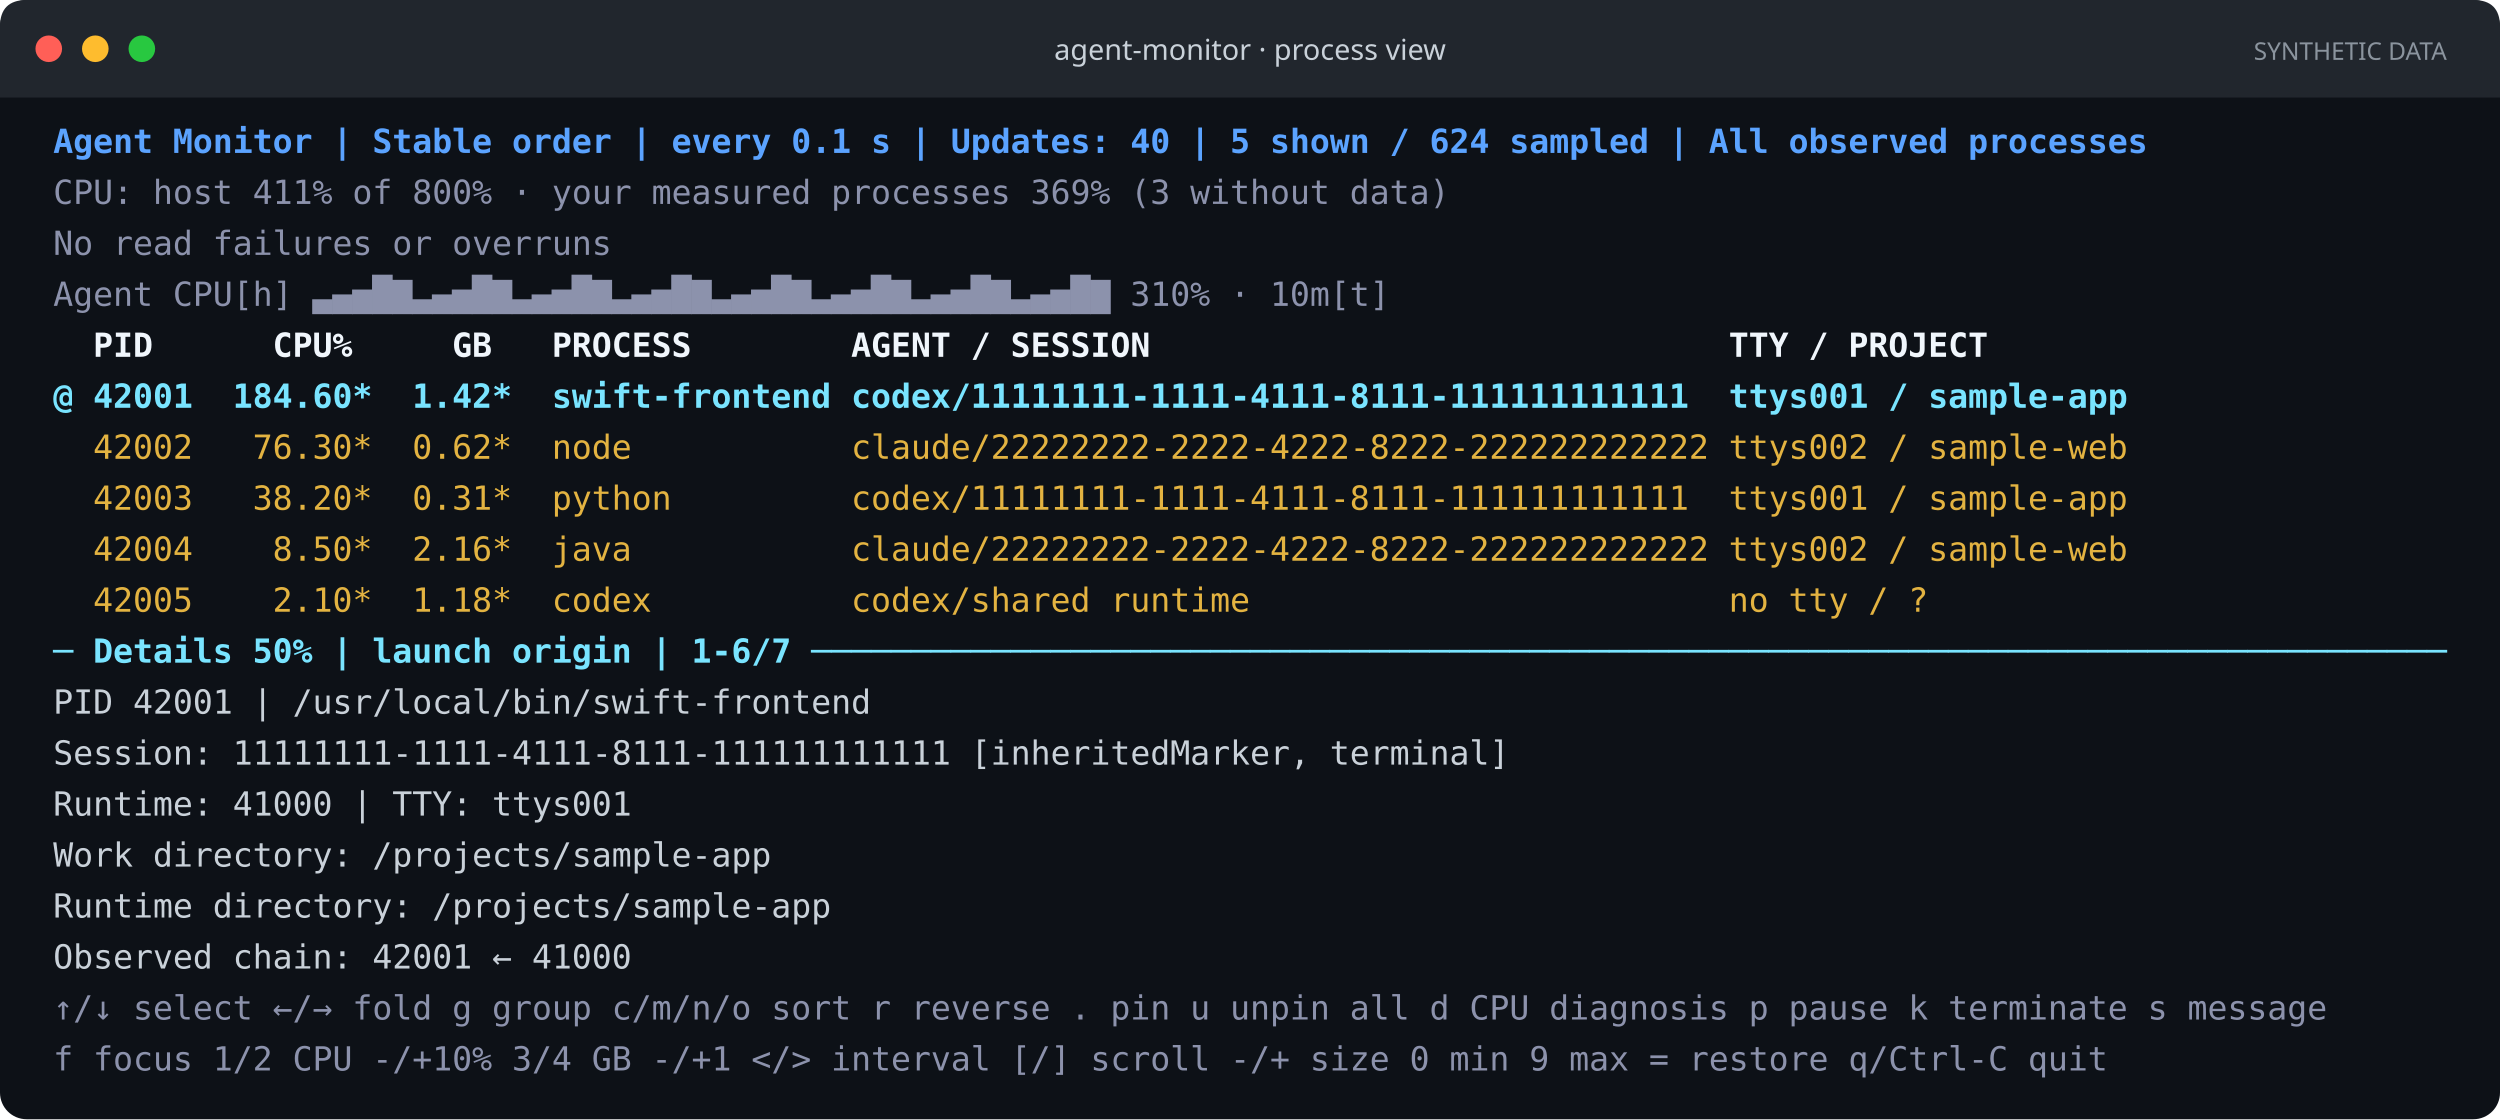
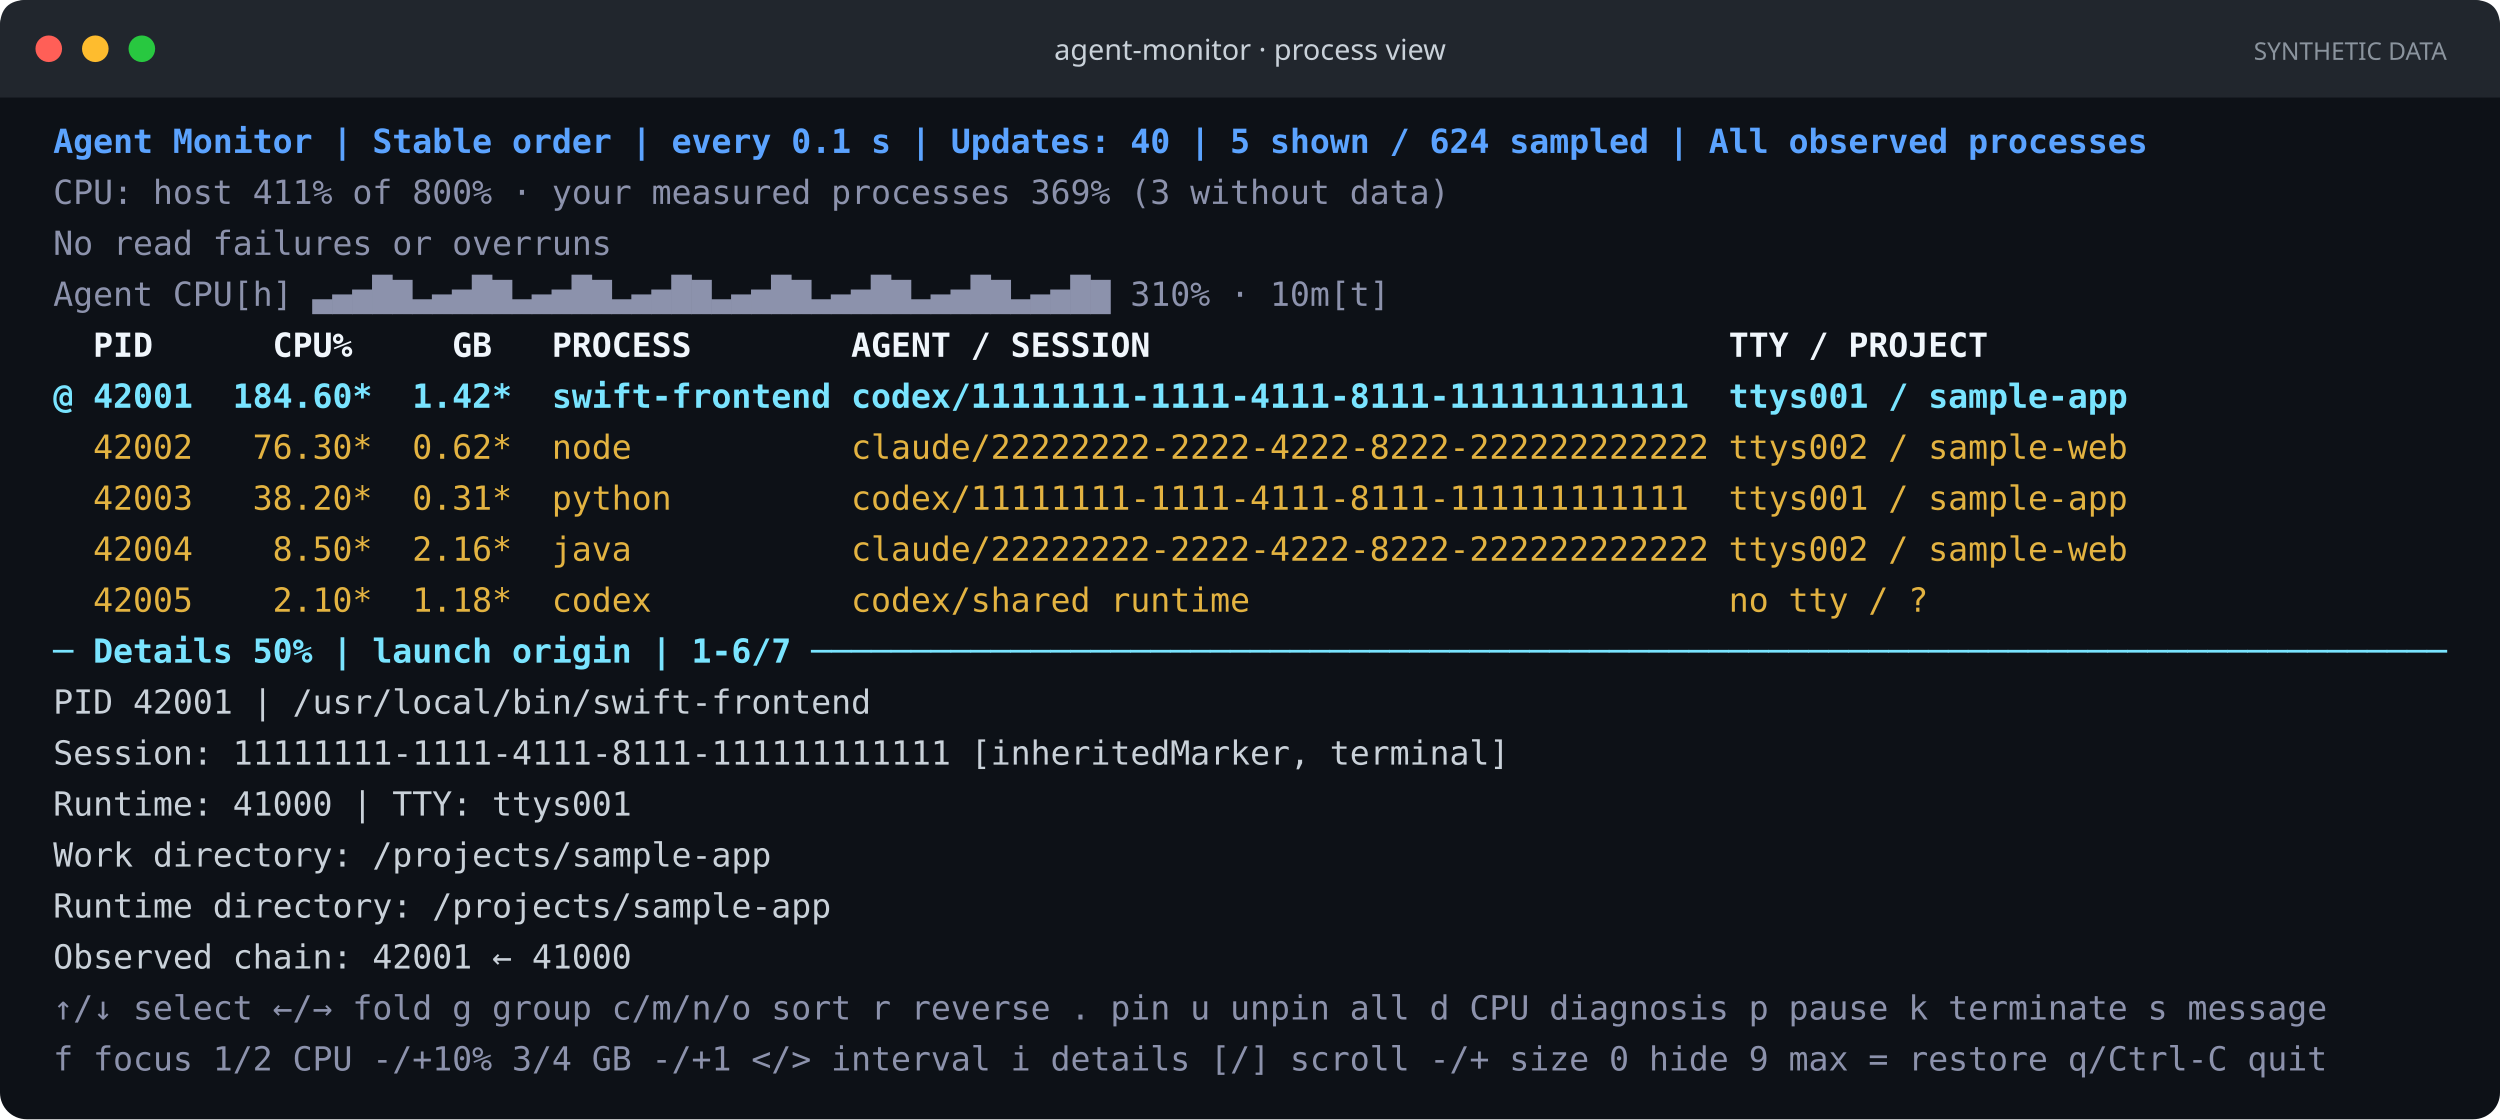
<svg xmlns="http://www.w3.org/2000/svg" width="1128" height="505" viewBox="0 0 1128 505" role="img" aria-labelledby="title description">
  <rect width="1128" height="505" rx="12" fill="#0d1117" />
  <path d="M12 0H1116Q1128 0 1128 12V44H0V12Q0 0 12 0Z" fill="#21262d" />
  <circle cx="22" cy="22" r="6" fill="#ff5f57" />
  <circle cx="43" cy="22" r="6" fill="#febc2e" />
  <circle cx="64" cy="22" r="6" fill="#28c840" />
  <text x="564" y="27" text-anchor="middle" fill="#c9d1d9" font-family="sans-serif" font-size="13">agent-monitor · process view</text>
  <text x="1104" y="27" text-anchor="end" fill="#8b949e" font-family="sans-serif" font-size="11">SYNTHETIC DATA</text>
  <g font-family="Menlo, DejaVu Sans Mono, monospace" font-size="15">
    <text y="69" fill="#5ba3ff" font-weight="bold" aria-label="Agent Monitor | Stable order | every 0.1 s | Updates: 40 | 5 shown / 624 sampled | All observed processes">
      <tspan x="24">A</tspan>
      <tspan x="33">g</tspan>
      <tspan x="42">e</tspan>
      <tspan x="51">n</tspan>
      <tspan x="60">t</tspan>
      <tspan x="78">M</tspan>
      <tspan x="87">o</tspan>
      <tspan x="96">n</tspan>
      <tspan x="105">i</tspan>
      <tspan x="114">t</tspan>
      <tspan x="123">o</tspan>
      <tspan x="132">r</tspan>
      <tspan x="150">|</tspan>
      <tspan x="168">S</tspan>
      <tspan x="177">t</tspan>
      <tspan x="186">a</tspan>
      <tspan x="195">b</tspan>
      <tspan x="204">l</tspan>
      <tspan x="213">e</tspan>
      <tspan x="231">o</tspan>
      <tspan x="240">r</tspan>
      <tspan x="249">d</tspan>
      <tspan x="258">e</tspan>
      <tspan x="267">r</tspan>
      <tspan x="285">|</tspan>
      <tspan x="303">e</tspan>
      <tspan x="312">v</tspan>
      <tspan x="321">e</tspan>
      <tspan x="330">r</tspan>
      <tspan x="339">y</tspan>
      <tspan x="357">0</tspan>
      <tspan x="366">.</tspan>
      <tspan x="375">1</tspan>
      <tspan x="393">s</tspan>
      <tspan x="411">|</tspan>
      <tspan x="429">U</tspan>
      <tspan x="438">p</tspan>
      <tspan x="447">d</tspan>
      <tspan x="456">a</tspan>
      <tspan x="465">t</tspan>
      <tspan x="474">e</tspan>
      <tspan x="483">s</tspan>
      <tspan x="492">:</tspan>
      <tspan x="510">4</tspan>
      <tspan x="519">0</tspan>
      <tspan x="537">|</tspan>
      <tspan x="555">5</tspan>
      <tspan x="573">s</tspan>
      <tspan x="582">h</tspan>
      <tspan x="591">o</tspan>
      <tspan x="600">w</tspan>
      <tspan x="609">n</tspan>
      <tspan x="627">/</tspan>
      <tspan x="645">6</tspan>
      <tspan x="654">2</tspan>
      <tspan x="663">4</tspan>
      <tspan x="681">s</tspan>
      <tspan x="690">a</tspan>
      <tspan x="699">m</tspan>
      <tspan x="708">p</tspan>
      <tspan x="717">l</tspan>
      <tspan x="726">e</tspan>
      <tspan x="735">d</tspan>
      <tspan x="753">|</tspan>
      <tspan x="771">A</tspan>
      <tspan x="780">l</tspan>
      <tspan x="789">l</tspan>
      <tspan x="807">o</tspan>
      <tspan x="816">b</tspan>
      <tspan x="825">s</tspan>
      <tspan x="834">e</tspan>
      <tspan x="843">r</tspan>
      <tspan x="852">v</tspan>
      <tspan x="861">e</tspan>
      <tspan x="870">d</tspan>
      <tspan x="888">p</tspan>
      <tspan x="897">r</tspan>
      <tspan x="906">o</tspan>
      <tspan x="915">c</tspan>
      <tspan x="924">e</tspan>
      <tspan x="933">s</tspan>
      <tspan x="942">s</tspan>
      <tspan x="951">e</tspan>
      <tspan x="960">s</tspan>
    </text>
    <text y="92" fill="#8c92ac" font-weight="normal" aria-label="CPU: host 411% of 800% · your measured processes 369% (3 without data)">
      <tspan x="24">C</tspan>
      <tspan x="33">P</tspan>
      <tspan x="42">U</tspan>
      <tspan x="51">:</tspan>
      <tspan x="69">h</tspan>
      <tspan x="78">o</tspan>
      <tspan x="87">s</tspan>
      <tspan x="96">t</tspan>
      <tspan x="114">4</tspan>
      <tspan x="123">1</tspan>
      <tspan x="132">1</tspan>
      <tspan x="141">%</tspan>
      <tspan x="159">o</tspan>
      <tspan x="168">f</tspan>
      <tspan x="186">8</tspan>
      <tspan x="195">0</tspan>
      <tspan x="204">0</tspan>
      <tspan x="213">%</tspan>
      <tspan x="231">·</tspan>
      <tspan x="249">y</tspan>
      <tspan x="258">o</tspan>
      <tspan x="267">u</tspan>
      <tspan x="276">r</tspan>
      <tspan x="294">m</tspan>
      <tspan x="303">e</tspan>
      <tspan x="312">a</tspan>
      <tspan x="321">s</tspan>
      <tspan x="330">u</tspan>
      <tspan x="339">r</tspan>
      <tspan x="348">e</tspan>
      <tspan x="357">d</tspan>
      <tspan x="375">p</tspan>
      <tspan x="384">r</tspan>
      <tspan x="393">o</tspan>
      <tspan x="402">c</tspan>
      <tspan x="411">e</tspan>
      <tspan x="420">s</tspan>
      <tspan x="429">s</tspan>
      <tspan x="438">e</tspan>
      <tspan x="447">s</tspan>
      <tspan x="465">3</tspan>
      <tspan x="474">6</tspan>
      <tspan x="483">9</tspan>
      <tspan x="492">%</tspan>
      <tspan x="510">(</tspan>
      <tspan x="519">3</tspan>
      <tspan x="537">w</tspan>
      <tspan x="546">i</tspan>
      <tspan x="555">t</tspan>
      <tspan x="564">h</tspan>
      <tspan x="573">o</tspan>
      <tspan x="582">u</tspan>
      <tspan x="591">t</tspan>
      <tspan x="609">d</tspan>
      <tspan x="618">a</tspan>
      <tspan x="627">t</tspan>
      <tspan x="636">a</tspan>
      <tspan x="645">)</tspan>
    </text>
    <text y="115" fill="#8c92ac" font-weight="normal" aria-label="No read failures or overruns">
      <tspan x="24">N</tspan>
      <tspan x="33">o</tspan>
      <tspan x="51">r</tspan>
      <tspan x="60">e</tspan>
      <tspan x="69">a</tspan>
      <tspan x="78">d</tspan>
      <tspan x="96">f</tspan>
      <tspan x="105">a</tspan>
      <tspan x="114">i</tspan>
      <tspan x="123">l</tspan>
      <tspan x="132">u</tspan>
      <tspan x="141">r</tspan>
      <tspan x="150">e</tspan>
      <tspan x="159">s</tspan>
      <tspan x="177">o</tspan>
      <tspan x="186">r</tspan>
      <tspan x="204">o</tspan>
      <tspan x="213">v</tspan>
      <tspan x="222">e</tspan>
      <tspan x="231">r</tspan>
      <tspan x="240">r</tspan>
      <tspan x="249">u</tspan>
      <tspan x="258">n</tspan>
      <tspan x="267">s</tspan>
    </text>
    <text y="138" fill="#8c92ac" font-weight="normal" aria-label="Agent CPU[h] ▃▄▅█▇▃▄▅█▇▃▄▅█▇▃▄▅█▇▃▄▅█▇▃▄▅█▇▃▄▅█▇▃▄▅█▇ 310% · 10m[t]">
      <tspan x="24">A</tspan>
      <tspan x="33">g</tspan>
      <tspan x="42">e</tspan>
      <tspan x="51">n</tspan>
      <tspan x="60">t</tspan>
      <tspan x="78">C</tspan>
      <tspan x="87">P</tspan>
      <tspan x="96">U</tspan>
      <tspan x="105">[</tspan>
      <tspan x="114">h</tspan>
      <tspan x="123">]</tspan>
      <tspan x="141">▃</tspan>
      <tspan x="150">▄</tspan>
      <tspan x="159">▅</tspan>
      <tspan x="168">█</tspan>
      <tspan x="177">▇</tspan>
      <tspan x="186">▃</tspan>
      <tspan x="195">▄</tspan>
      <tspan x="204">▅</tspan>
      <tspan x="213">█</tspan>
      <tspan x="222">▇</tspan>
      <tspan x="231">▃</tspan>
      <tspan x="240">▄</tspan>
      <tspan x="249">▅</tspan>
      <tspan x="258">█</tspan>
      <tspan x="267">▇</tspan>
      <tspan x="276">▃</tspan>
      <tspan x="285">▄</tspan>
      <tspan x="294">▅</tspan>
      <tspan x="303">█</tspan>
      <tspan x="312">▇</tspan>
      <tspan x="321">▃</tspan>
      <tspan x="330">▄</tspan>
      <tspan x="339">▅</tspan>
      <tspan x="348">█</tspan>
      <tspan x="357">▇</tspan>
      <tspan x="366">▃</tspan>
      <tspan x="375">▄</tspan>
      <tspan x="384">▅</tspan>
      <tspan x="393">█</tspan>
      <tspan x="402">▇</tspan>
      <tspan x="411">▃</tspan>
      <tspan x="420">▄</tspan>
      <tspan x="429">▅</tspan>
      <tspan x="438">█</tspan>
      <tspan x="447">▇</tspan>
      <tspan x="456">▃</tspan>
      <tspan x="465">▄</tspan>
      <tspan x="474">▅</tspan>
      <tspan x="483">█</tspan>
      <tspan x="492">▇</tspan>
      <tspan x="510">3</tspan>
      <tspan x="519">1</tspan>
      <tspan x="528">0</tspan>
      <tspan x="537">%</tspan>
      <tspan x="555">·</tspan>
      <tspan x="573">1</tspan>
      <tspan x="582">0</tspan>
      <tspan x="591">m</tspan>
      <tspan x="600">[</tspan>
      <tspan x="609">t</tspan>
      <tspan x="618">]</tspan>
    </text>
    <text y="161" fill="#f0f6fc" font-weight="bold" aria-label="  PID      CPU%     GB   PROCESS        AGENT / SESSION                             TTY / PROJECT">
      <tspan x="42">P</tspan>
      <tspan x="51">I</tspan>
      <tspan x="60">D</tspan>
      <tspan x="123">C</tspan>
      <tspan x="132">P</tspan>
      <tspan x="141">U</tspan>
      <tspan x="150">%</tspan>
      <tspan x="204">G</tspan>
      <tspan x="213">B</tspan>
      <tspan x="249">P</tspan>
      <tspan x="258">R</tspan>
      <tspan x="267">O</tspan>
      <tspan x="276">C</tspan>
      <tspan x="285">E</tspan>
      <tspan x="294">S</tspan>
      <tspan x="303">S</tspan>
      <tspan x="384">A</tspan>
      <tspan x="393">G</tspan>
      <tspan x="402">E</tspan>
      <tspan x="411">N</tspan>
      <tspan x="420">T</tspan>
      <tspan x="438">/</tspan>
      <tspan x="456">S</tspan>
      <tspan x="465">E</tspan>
      <tspan x="474">S</tspan>
      <tspan x="483">S</tspan>
      <tspan x="492">I</tspan>
      <tspan x="501">O</tspan>
      <tspan x="510">N</tspan>
      <tspan x="780">T</tspan>
      <tspan x="789">T</tspan>
      <tspan x="798">Y</tspan>
      <tspan x="816">/</tspan>
      <tspan x="834">P</tspan>
      <tspan x="843">R</tspan>
      <tspan x="852">O</tspan>
      <tspan x="861">J</tspan>
      <tspan x="870">E</tspan>
      <tspan x="879">C</tspan>
      <tspan x="888">T</tspan>
    </text>
    <text y="184" fill="#79e4ff" font-weight="bold" aria-label="@ 42001  184.60*  1.42*  swift-frontend codex/11111111-1111-4111-8111-111111111111  ttys001 / sample-app">
      <tspan x="24">@</tspan>
      <tspan x="42">4</tspan>
      <tspan x="51">2</tspan>
      <tspan x="60">0</tspan>
      <tspan x="69">0</tspan>
      <tspan x="78">1</tspan>
      <tspan x="105">1</tspan>
      <tspan x="114">8</tspan>
      <tspan x="123">4</tspan>
      <tspan x="132">.</tspan>
      <tspan x="141">6</tspan>
      <tspan x="150">0</tspan>
      <tspan x="159">*</tspan>
      <tspan x="186">1</tspan>
      <tspan x="195">.</tspan>
      <tspan x="204">4</tspan>
      <tspan x="213">2</tspan>
      <tspan x="222">*</tspan>
      <tspan x="249">s</tspan>
      <tspan x="258">w</tspan>
      <tspan x="267">i</tspan>
      <tspan x="276">f</tspan>
      <tspan x="285">t</tspan>
      <tspan x="294">-</tspan>
      <tspan x="303">f</tspan>
      <tspan x="312">r</tspan>
      <tspan x="321">o</tspan>
      <tspan x="330">n</tspan>
      <tspan x="339">t</tspan>
      <tspan x="348">e</tspan>
      <tspan x="357">n</tspan>
      <tspan x="366">d</tspan>
      <tspan x="384">c</tspan>
      <tspan x="393">o</tspan>
      <tspan x="402">d</tspan>
      <tspan x="411">e</tspan>
      <tspan x="420">x</tspan>
      <tspan x="429">/</tspan>
      <tspan x="438">1</tspan>
      <tspan x="447">1</tspan>
      <tspan x="456">1</tspan>
      <tspan x="465">1</tspan>
      <tspan x="474">1</tspan>
      <tspan x="483">1</tspan>
      <tspan x="492">1</tspan>
      <tspan x="501">1</tspan>
      <tspan x="510">-</tspan>
      <tspan x="519">1</tspan>
      <tspan x="528">1</tspan>
      <tspan x="537">1</tspan>
      <tspan x="546">1</tspan>
      <tspan x="555">-</tspan>
      <tspan x="564">4</tspan>
      <tspan x="573">1</tspan>
      <tspan x="582">1</tspan>
      <tspan x="591">1</tspan>
      <tspan x="600">-</tspan>
      <tspan x="609">8</tspan>
      <tspan x="618">1</tspan>
      <tspan x="627">1</tspan>
      <tspan x="636">1</tspan>
      <tspan x="645">-</tspan>
      <tspan x="654">1</tspan>
      <tspan x="663">1</tspan>
      <tspan x="672">1</tspan>
      <tspan x="681">1</tspan>
      <tspan x="690">1</tspan>
      <tspan x="699">1</tspan>
      <tspan x="708">1</tspan>
      <tspan x="717">1</tspan>
      <tspan x="726">1</tspan>
      <tspan x="735">1</tspan>
      <tspan x="744">1</tspan>
      <tspan x="753">1</tspan>
      <tspan x="780">t</tspan>
      <tspan x="789">t</tspan>
      <tspan x="798">y</tspan>
      <tspan x="807">s</tspan>
      <tspan x="816">0</tspan>
      <tspan x="825">0</tspan>
      <tspan x="834">1</tspan>
      <tspan x="852">/</tspan>
      <tspan x="870">s</tspan>
      <tspan x="879">a</tspan>
      <tspan x="888">m</tspan>
      <tspan x="897">p</tspan>
      <tspan x="906">l</tspan>
      <tspan x="915">e</tspan>
      <tspan x="924">-</tspan>
      <tspan x="933">a</tspan>
      <tspan x="942">p</tspan>
      <tspan x="951">p</tspan>
    </text>
    <text y="207" fill="#e3b341" font-weight="normal" aria-label="  42002   76.30*  0.62*  node           claude/22222222-2222-4222-8222-222222222222 ttys002 / sample-web">
      <tspan x="42">4</tspan>
      <tspan x="51">2</tspan>
      <tspan x="60">0</tspan>
      <tspan x="69">0</tspan>
      <tspan x="78">2</tspan>
      <tspan x="114">7</tspan>
      <tspan x="123">6</tspan>
      <tspan x="132">.</tspan>
      <tspan x="141">3</tspan>
      <tspan x="150">0</tspan>
      <tspan x="159">*</tspan>
      <tspan x="186">0</tspan>
      <tspan x="195">.</tspan>
      <tspan x="204">6</tspan>
      <tspan x="213">2</tspan>
      <tspan x="222">*</tspan>
      <tspan x="249">n</tspan>
      <tspan x="258">o</tspan>
      <tspan x="267">d</tspan>
      <tspan x="276">e</tspan>
      <tspan x="384">c</tspan>
      <tspan x="393">l</tspan>
      <tspan x="402">a</tspan>
      <tspan x="411">u</tspan>
      <tspan x="420">d</tspan>
      <tspan x="429">e</tspan>
      <tspan x="438">/</tspan>
      <tspan x="447">2</tspan>
      <tspan x="456">2</tspan>
      <tspan x="465">2</tspan>
      <tspan x="474">2</tspan>
      <tspan x="483">2</tspan>
      <tspan x="492">2</tspan>
      <tspan x="501">2</tspan>
      <tspan x="510">2</tspan>
      <tspan x="519">-</tspan>
      <tspan x="528">2</tspan>
      <tspan x="537">2</tspan>
      <tspan x="546">2</tspan>
      <tspan x="555">2</tspan>
      <tspan x="564">-</tspan>
      <tspan x="573">4</tspan>
      <tspan x="582">2</tspan>
      <tspan x="591">2</tspan>
      <tspan x="600">2</tspan>
      <tspan x="609">-</tspan>
      <tspan x="618">8</tspan>
      <tspan x="627">2</tspan>
      <tspan x="636">2</tspan>
      <tspan x="645">2</tspan>
      <tspan x="654">-</tspan>
      <tspan x="663">2</tspan>
      <tspan x="672">2</tspan>
      <tspan x="681">2</tspan>
      <tspan x="690">2</tspan>
      <tspan x="699">2</tspan>
      <tspan x="708">2</tspan>
      <tspan x="717">2</tspan>
      <tspan x="726">2</tspan>
      <tspan x="735">2</tspan>
      <tspan x="744">2</tspan>
      <tspan x="753">2</tspan>
      <tspan x="762">2</tspan>
      <tspan x="780">t</tspan>
      <tspan x="789">t</tspan>
      <tspan x="798">y</tspan>
      <tspan x="807">s</tspan>
      <tspan x="816">0</tspan>
      <tspan x="825">0</tspan>
      <tspan x="834">2</tspan>
      <tspan x="852">/</tspan>
      <tspan x="870">s</tspan>
      <tspan x="879">a</tspan>
      <tspan x="888">m</tspan>
      <tspan x="897">p</tspan>
      <tspan x="906">l</tspan>
      <tspan x="915">e</tspan>
      <tspan x="924">-</tspan>
      <tspan x="933">w</tspan>
      <tspan x="942">e</tspan>
      <tspan x="951">b</tspan>
    </text>
    <text y="230" fill="#e3b341" font-weight="normal" aria-label="  42003   38.20*  0.31*  python         codex/11111111-1111-4111-8111-111111111111  ttys001 / sample-app">
      <tspan x="42">4</tspan>
      <tspan x="51">2</tspan>
      <tspan x="60">0</tspan>
      <tspan x="69">0</tspan>
      <tspan x="78">3</tspan>
      <tspan x="114">3</tspan>
      <tspan x="123">8</tspan>
      <tspan x="132">.</tspan>
      <tspan x="141">2</tspan>
      <tspan x="150">0</tspan>
      <tspan x="159">*</tspan>
      <tspan x="186">0</tspan>
      <tspan x="195">.</tspan>
      <tspan x="204">3</tspan>
      <tspan x="213">1</tspan>
      <tspan x="222">*</tspan>
      <tspan x="249">p</tspan>
      <tspan x="258">y</tspan>
      <tspan x="267">t</tspan>
      <tspan x="276">h</tspan>
      <tspan x="285">o</tspan>
      <tspan x="294">n</tspan>
      <tspan x="384">c</tspan>
      <tspan x="393">o</tspan>
      <tspan x="402">d</tspan>
      <tspan x="411">e</tspan>
      <tspan x="420">x</tspan>
      <tspan x="429">/</tspan>
      <tspan x="438">1</tspan>
      <tspan x="447">1</tspan>
      <tspan x="456">1</tspan>
      <tspan x="465">1</tspan>
      <tspan x="474">1</tspan>
      <tspan x="483">1</tspan>
      <tspan x="492">1</tspan>
      <tspan x="501">1</tspan>
      <tspan x="510">-</tspan>
      <tspan x="519">1</tspan>
      <tspan x="528">1</tspan>
      <tspan x="537">1</tspan>
      <tspan x="546">1</tspan>
      <tspan x="555">-</tspan>
      <tspan x="564">4</tspan>
      <tspan x="573">1</tspan>
      <tspan x="582">1</tspan>
      <tspan x="591">1</tspan>
      <tspan x="600">-</tspan>
      <tspan x="609">8</tspan>
      <tspan x="618">1</tspan>
      <tspan x="627">1</tspan>
      <tspan x="636">1</tspan>
      <tspan x="645">-</tspan>
      <tspan x="654">1</tspan>
      <tspan x="663">1</tspan>
      <tspan x="672">1</tspan>
      <tspan x="681">1</tspan>
      <tspan x="690">1</tspan>
      <tspan x="699">1</tspan>
      <tspan x="708">1</tspan>
      <tspan x="717">1</tspan>
      <tspan x="726">1</tspan>
      <tspan x="735">1</tspan>
      <tspan x="744">1</tspan>
      <tspan x="753">1</tspan>
      <tspan x="780">t</tspan>
      <tspan x="789">t</tspan>
      <tspan x="798">y</tspan>
      <tspan x="807">s</tspan>
      <tspan x="816">0</tspan>
      <tspan x="825">0</tspan>
      <tspan x="834">1</tspan>
      <tspan x="852">/</tspan>
      <tspan x="870">s</tspan>
      <tspan x="879">a</tspan>
      <tspan x="888">m</tspan>
      <tspan x="897">p</tspan>
      <tspan x="906">l</tspan>
      <tspan x="915">e</tspan>
      <tspan x="924">-</tspan>
      <tspan x="933">a</tspan>
      <tspan x="942">p</tspan>
      <tspan x="951">p</tspan>
    </text>
    <text y="253" fill="#e3b341" font-weight="normal" aria-label="  42004    8.50*  2.16*  java           claude/22222222-2222-4222-8222-222222222222 ttys002 / sample-web">
      <tspan x="42">4</tspan>
      <tspan x="51">2</tspan>
      <tspan x="60">0</tspan>
      <tspan x="69">0</tspan>
      <tspan x="78">4</tspan>
      <tspan x="123">8</tspan>
      <tspan x="132">.</tspan>
      <tspan x="141">5</tspan>
      <tspan x="150">0</tspan>
      <tspan x="159">*</tspan>
      <tspan x="186">2</tspan>
      <tspan x="195">.</tspan>
      <tspan x="204">1</tspan>
      <tspan x="213">6</tspan>
      <tspan x="222">*</tspan>
      <tspan x="249">j</tspan>
      <tspan x="258">a</tspan>
      <tspan x="267">v</tspan>
      <tspan x="276">a</tspan>
      <tspan x="384">c</tspan>
      <tspan x="393">l</tspan>
      <tspan x="402">a</tspan>
      <tspan x="411">u</tspan>
      <tspan x="420">d</tspan>
      <tspan x="429">e</tspan>
      <tspan x="438">/</tspan>
      <tspan x="447">2</tspan>
      <tspan x="456">2</tspan>
      <tspan x="465">2</tspan>
      <tspan x="474">2</tspan>
      <tspan x="483">2</tspan>
      <tspan x="492">2</tspan>
      <tspan x="501">2</tspan>
      <tspan x="510">2</tspan>
      <tspan x="519">-</tspan>
      <tspan x="528">2</tspan>
      <tspan x="537">2</tspan>
      <tspan x="546">2</tspan>
      <tspan x="555">2</tspan>
      <tspan x="564">-</tspan>
      <tspan x="573">4</tspan>
      <tspan x="582">2</tspan>
      <tspan x="591">2</tspan>
      <tspan x="600">2</tspan>
      <tspan x="609">-</tspan>
      <tspan x="618">8</tspan>
      <tspan x="627">2</tspan>
      <tspan x="636">2</tspan>
      <tspan x="645">2</tspan>
      <tspan x="654">-</tspan>
      <tspan x="663">2</tspan>
      <tspan x="672">2</tspan>
      <tspan x="681">2</tspan>
      <tspan x="690">2</tspan>
      <tspan x="699">2</tspan>
      <tspan x="708">2</tspan>
      <tspan x="717">2</tspan>
      <tspan x="726">2</tspan>
      <tspan x="735">2</tspan>
      <tspan x="744">2</tspan>
      <tspan x="753">2</tspan>
      <tspan x="762">2</tspan>
      <tspan x="780">t</tspan>
      <tspan x="789">t</tspan>
      <tspan x="798">y</tspan>
      <tspan x="807">s</tspan>
      <tspan x="816">0</tspan>
      <tspan x="825">0</tspan>
      <tspan x="834">2</tspan>
      <tspan x="852">/</tspan>
      <tspan x="870">s</tspan>
      <tspan x="879">a</tspan>
      <tspan x="888">m</tspan>
      <tspan x="897">p</tspan>
      <tspan x="906">l</tspan>
      <tspan x="915">e</tspan>
      <tspan x="924">-</tspan>
      <tspan x="933">w</tspan>
      <tspan x="942">e</tspan>
      <tspan x="951">b</tspan>
    </text>
    <text y="276" fill="#e3b341" font-weight="normal" aria-label="  42005    2.10*  1.18*  codex          codex/shared runtime                        no tty / ?">
      <tspan x="42">4</tspan>
      <tspan x="51">2</tspan>
      <tspan x="60">0</tspan>
      <tspan x="69">0</tspan>
      <tspan x="78">5</tspan>
      <tspan x="123">2</tspan>
      <tspan x="132">.</tspan>
      <tspan x="141">1</tspan>
      <tspan x="150">0</tspan>
      <tspan x="159">*</tspan>
      <tspan x="186">1</tspan>
      <tspan x="195">.</tspan>
      <tspan x="204">1</tspan>
      <tspan x="213">8</tspan>
      <tspan x="222">*</tspan>
      <tspan x="249">c</tspan>
      <tspan x="258">o</tspan>
      <tspan x="267">d</tspan>
      <tspan x="276">e</tspan>
      <tspan x="285">x</tspan>
      <tspan x="384">c</tspan>
      <tspan x="393">o</tspan>
      <tspan x="402">d</tspan>
      <tspan x="411">e</tspan>
      <tspan x="420">x</tspan>
      <tspan x="429">/</tspan>
      <tspan x="438">s</tspan>
      <tspan x="447">h</tspan>
      <tspan x="456">a</tspan>
      <tspan x="465">r</tspan>
      <tspan x="474">e</tspan>
      <tspan x="483">d</tspan>
      <tspan x="501">r</tspan>
      <tspan x="510">u</tspan>
      <tspan x="519">n</tspan>
      <tspan x="528">t</tspan>
      <tspan x="537">i</tspan>
      <tspan x="546">m</tspan>
      <tspan x="555">e</tspan>
      <tspan x="780">n</tspan>
      <tspan x="789">o</tspan>
      <tspan x="807">t</tspan>
      <tspan x="816">t</tspan>
      <tspan x="825">y</tspan>
      <tspan x="843">/</tspan>
      <tspan x="861">?</tspan>
    </text>
    <text y="299" fill="#79e4ff" font-weight="bold" aria-label="─ Details 50% | launch origin | 1-6/7 ──────────────────────────────────────────────────────────────────────────────────">
      <tspan x="24">─</tspan>
      <tspan x="42">D</tspan>
      <tspan x="51">e</tspan>
      <tspan x="60">t</tspan>
      <tspan x="69">a</tspan>
      <tspan x="78">i</tspan>
      <tspan x="87">l</tspan>
      <tspan x="96">s</tspan>
      <tspan x="114">5</tspan>
      <tspan x="123">0</tspan>
      <tspan x="132">%</tspan>
      <tspan x="150">|</tspan>
      <tspan x="168">l</tspan>
      <tspan x="177">a</tspan>
      <tspan x="186">u</tspan>
      <tspan x="195">n</tspan>
      <tspan x="204">c</tspan>
      <tspan x="213">h</tspan>
      <tspan x="231">o</tspan>
      <tspan x="240">r</tspan>
      <tspan x="249">i</tspan>
      <tspan x="258">g</tspan>
      <tspan x="267">i</tspan>
      <tspan x="276">n</tspan>
      <tspan x="294">|</tspan>
      <tspan x="312">1</tspan>
      <tspan x="321">-</tspan>
      <tspan x="330">6</tspan>
      <tspan x="339">/</tspan>
      <tspan x="348">7</tspan>
      <tspan x="366">─</tspan>
      <tspan x="375">─</tspan>
      <tspan x="384">─</tspan>
      <tspan x="393">─</tspan>
      <tspan x="402">─</tspan>
      <tspan x="411">─</tspan>
      <tspan x="420">─</tspan>
      <tspan x="429">─</tspan>
      <tspan x="438">─</tspan>
      <tspan x="447">─</tspan>
      <tspan x="456">─</tspan>
      <tspan x="465">─</tspan>
      <tspan x="474">─</tspan>
      <tspan x="483">─</tspan>
      <tspan x="492">─</tspan>
      <tspan x="501">─</tspan>
      <tspan x="510">─</tspan>
      <tspan x="519">─</tspan>
      <tspan x="528">─</tspan>
      <tspan x="537">─</tspan>
      <tspan x="546">─</tspan>
      <tspan x="555">─</tspan>
      <tspan x="564">─</tspan>
      <tspan x="573">─</tspan>
      <tspan x="582">─</tspan>
      <tspan x="591">─</tspan>
      <tspan x="600">─</tspan>
      <tspan x="609">─</tspan>
      <tspan x="618">─</tspan>
      <tspan x="627">─</tspan>
      <tspan x="636">─</tspan>
      <tspan x="645">─</tspan>
      <tspan x="654">─</tspan>
      <tspan x="663">─</tspan>
      <tspan x="672">─</tspan>
      <tspan x="681">─</tspan>
      <tspan x="690">─</tspan>
      <tspan x="699">─</tspan>
      <tspan x="708">─</tspan>
      <tspan x="717">─</tspan>
      <tspan x="726">─</tspan>
      <tspan x="735">─</tspan>
      <tspan x="744">─</tspan>
      <tspan x="753">─</tspan>
      <tspan x="762">─</tspan>
      <tspan x="771">─</tspan>
      <tspan x="780">─</tspan>
      <tspan x="789">─</tspan>
      <tspan x="798">─</tspan>
      <tspan x="807">─</tspan>
      <tspan x="816">─</tspan>
      <tspan x="825">─</tspan>
      <tspan x="834">─</tspan>
      <tspan x="843">─</tspan>
      <tspan x="852">─</tspan>
      <tspan x="861">─</tspan>
      <tspan x="870">─</tspan>
      <tspan x="879">─</tspan>
      <tspan x="888">─</tspan>
      <tspan x="897">─</tspan>
      <tspan x="906">─</tspan>
      <tspan x="915">─</tspan>
      <tspan x="924">─</tspan>
      <tspan x="933">─</tspan>
      <tspan x="942">─</tspan>
      <tspan x="951">─</tspan>
      <tspan x="960">─</tspan>
      <tspan x="969">─</tspan>
      <tspan x="978">─</tspan>
      <tspan x="987">─</tspan>
      <tspan x="996">─</tspan>
      <tspan x="1005">─</tspan>
      <tspan x="1014">─</tspan>
      <tspan x="1023">─</tspan>
      <tspan x="1032">─</tspan>
      <tspan x="1041">─</tspan>
      <tspan x="1050">─</tspan>
      <tspan x="1059">─</tspan>
      <tspan x="1068">─</tspan>
      <tspan x="1077">─</tspan>
      <tspan x="1086">─</tspan>
      <tspan x="1095">─</tspan>
    </text>
    <text y="322" fill="#c9d1d9" font-weight="normal" aria-label="PID 42001 | /usr/local/bin/swift-frontend">
      <tspan x="24">P</tspan>
      <tspan x="33">I</tspan>
      <tspan x="42">D</tspan>
      <tspan x="60">4</tspan>
      <tspan x="69">2</tspan>
      <tspan x="78">0</tspan>
      <tspan x="87">0</tspan>
      <tspan x="96">1</tspan>
      <tspan x="114">|</tspan>
      <tspan x="132">/</tspan>
      <tspan x="141">u</tspan>
      <tspan x="150">s</tspan>
      <tspan x="159">r</tspan>
      <tspan x="168">/</tspan>
      <tspan x="177">l</tspan>
      <tspan x="186">o</tspan>
      <tspan x="195">c</tspan>
      <tspan x="204">a</tspan>
      <tspan x="213">l</tspan>
      <tspan x="222">/</tspan>
      <tspan x="231">b</tspan>
      <tspan x="240">i</tspan>
      <tspan x="249">n</tspan>
      <tspan x="258">/</tspan>
      <tspan x="267">s</tspan>
      <tspan x="276">w</tspan>
      <tspan x="285">i</tspan>
      <tspan x="294">f</tspan>
      <tspan x="303">t</tspan>
      <tspan x="312">-</tspan>
      <tspan x="321">f</tspan>
      <tspan x="330">r</tspan>
      <tspan x="339">o</tspan>
      <tspan x="348">n</tspan>
      <tspan x="357">t</tspan>
      <tspan x="366">e</tspan>
      <tspan x="375">n</tspan>
      <tspan x="384">d</tspan>
    </text>
    <text y="345" fill="#c9d1d9" font-weight="normal" aria-label="Session: 11111111-1111-4111-8111-111111111111 [inheritedMarker, terminal]">
      <tspan x="24">S</tspan>
      <tspan x="33">e</tspan>
      <tspan x="42">s</tspan>
      <tspan x="51">s</tspan>
      <tspan x="60">i</tspan>
      <tspan x="69">o</tspan>
      <tspan x="78">n</tspan>
      <tspan x="87">:</tspan>
      <tspan x="105">1</tspan>
      <tspan x="114">1</tspan>
      <tspan x="123">1</tspan>
      <tspan x="132">1</tspan>
      <tspan x="141">1</tspan>
      <tspan x="150">1</tspan>
      <tspan x="159">1</tspan>
      <tspan x="168">1</tspan>
      <tspan x="177">-</tspan>
      <tspan x="186">1</tspan>
      <tspan x="195">1</tspan>
      <tspan x="204">1</tspan>
      <tspan x="213">1</tspan>
      <tspan x="222">-</tspan>
      <tspan x="231">4</tspan>
      <tspan x="240">1</tspan>
      <tspan x="249">1</tspan>
      <tspan x="258">1</tspan>
      <tspan x="267">-</tspan>
      <tspan x="276">8</tspan>
      <tspan x="285">1</tspan>
      <tspan x="294">1</tspan>
      <tspan x="303">1</tspan>
      <tspan x="312">-</tspan>
      <tspan x="321">1</tspan>
      <tspan x="330">1</tspan>
      <tspan x="339">1</tspan>
      <tspan x="348">1</tspan>
      <tspan x="357">1</tspan>
      <tspan x="366">1</tspan>
      <tspan x="375">1</tspan>
      <tspan x="384">1</tspan>
      <tspan x="393">1</tspan>
      <tspan x="402">1</tspan>
      <tspan x="411">1</tspan>
      <tspan x="420">1</tspan>
      <tspan x="438">[</tspan>
      <tspan x="447">i</tspan>
      <tspan x="456">n</tspan>
      <tspan x="465">h</tspan>
      <tspan x="474">e</tspan>
      <tspan x="483">r</tspan>
      <tspan x="492">i</tspan>
      <tspan x="501">t</tspan>
      <tspan x="510">e</tspan>
      <tspan x="519">d</tspan>
      <tspan x="528">M</tspan>
      <tspan x="537">a</tspan>
      <tspan x="546">r</tspan>
      <tspan x="555">k</tspan>
      <tspan x="564">e</tspan>
      <tspan x="573">r</tspan>
      <tspan x="582">,</tspan>
      <tspan x="600">t</tspan>
      <tspan x="609">e</tspan>
      <tspan x="618">r</tspan>
      <tspan x="627">m</tspan>
      <tspan x="636">i</tspan>
      <tspan x="645">n</tspan>
      <tspan x="654">a</tspan>
      <tspan x="663">l</tspan>
      <tspan x="672">]</tspan>
    </text>
    <text y="368" fill="#c9d1d9" font-weight="normal" aria-label="Runtime: 41000 | TTY: ttys001">
      <tspan x="24">R</tspan>
      <tspan x="33">u</tspan>
      <tspan x="42">n</tspan>
      <tspan x="51">t</tspan>
      <tspan x="60">i</tspan>
      <tspan x="69">m</tspan>
      <tspan x="78">e</tspan>
      <tspan x="87">:</tspan>
      <tspan x="105">4</tspan>
      <tspan x="114">1</tspan>
      <tspan x="123">0</tspan>
      <tspan x="132">0</tspan>
      <tspan x="141">0</tspan>
      <tspan x="159">|</tspan>
      <tspan x="177">T</tspan>
      <tspan x="186">T</tspan>
      <tspan x="195">Y</tspan>
      <tspan x="204">:</tspan>
      <tspan x="222">t</tspan>
      <tspan x="231">t</tspan>
      <tspan x="240">y</tspan>
      <tspan x="249">s</tspan>
      <tspan x="258">0</tspan>
      <tspan x="267">0</tspan>
      <tspan x="276">1</tspan>
    </text>
    <text y="391" fill="#c9d1d9" font-weight="normal" aria-label="Work directory: /projects/sample-app">
      <tspan x="24">W</tspan>
      <tspan x="33">o</tspan>
      <tspan x="42">r</tspan>
      <tspan x="51">k</tspan>
      <tspan x="69">d</tspan>
      <tspan x="78">i</tspan>
      <tspan x="87">r</tspan>
      <tspan x="96">e</tspan>
      <tspan x="105">c</tspan>
      <tspan x="114">t</tspan>
      <tspan x="123">o</tspan>
      <tspan x="132">r</tspan>
      <tspan x="141">y</tspan>
      <tspan x="150">:</tspan>
      <tspan x="168">/</tspan>
      <tspan x="177">p</tspan>
      <tspan x="186">r</tspan>
      <tspan x="195">o</tspan>
      <tspan x="204">j</tspan>
      <tspan x="213">e</tspan>
      <tspan x="222">c</tspan>
      <tspan x="231">t</tspan>
      <tspan x="240">s</tspan>
      <tspan x="249">/</tspan>
      <tspan x="258">s</tspan>
      <tspan x="267">a</tspan>
      <tspan x="276">m</tspan>
      <tspan x="285">p</tspan>
      <tspan x="294">l</tspan>
      <tspan x="303">e</tspan>
      <tspan x="312">-</tspan>
      <tspan x="321">a</tspan>
      <tspan x="330">p</tspan>
      <tspan x="339">p</tspan>
    </text>
    <text y="414" fill="#c9d1d9" font-weight="normal" aria-label="Runtime directory: /projects/sample-app">
      <tspan x="24">R</tspan>
      <tspan x="33">u</tspan>
      <tspan x="42">n</tspan>
      <tspan x="51">t</tspan>
      <tspan x="60">i</tspan>
      <tspan x="69">m</tspan>
      <tspan x="78">e</tspan>
      <tspan x="96">d</tspan>
      <tspan x="105">i</tspan>
      <tspan x="114">r</tspan>
      <tspan x="123">e</tspan>
      <tspan x="132">c</tspan>
      <tspan x="141">t</tspan>
      <tspan x="150">o</tspan>
      <tspan x="159">r</tspan>
      <tspan x="168">y</tspan>
      <tspan x="177">:</tspan>
      <tspan x="195">/</tspan>
      <tspan x="204">p</tspan>
      <tspan x="213">r</tspan>
      <tspan x="222">o</tspan>
      <tspan x="231">j</tspan>
      <tspan x="240">e</tspan>
      <tspan x="249">c</tspan>
      <tspan x="258">t</tspan>
      <tspan x="267">s</tspan>
      <tspan x="276">/</tspan>
      <tspan x="285">s</tspan>
      <tspan x="294">a</tspan>
      <tspan x="303">m</tspan>
      <tspan x="312">p</tspan>
      <tspan x="321">l</tspan>
      <tspan x="330">e</tspan>
      <tspan x="339">-</tspan>
      <tspan x="348">a</tspan>
      <tspan x="357">p</tspan>
      <tspan x="366">p</tspan>
    </text>
    <text y="437" fill="#c9d1d9" font-weight="normal" aria-label="Observed chain: 42001 ← 41000">
      <tspan x="24">O</tspan>
      <tspan x="33">b</tspan>
      <tspan x="42">s</tspan>
      <tspan x="51">e</tspan>
      <tspan x="60">r</tspan>
      <tspan x="69">v</tspan>
      <tspan x="78">e</tspan>
      <tspan x="87">d</tspan>
      <tspan x="105">c</tspan>
      <tspan x="114">h</tspan>
      <tspan x="123">a</tspan>
      <tspan x="132">i</tspan>
      <tspan x="141">n</tspan>
      <tspan x="150">:</tspan>
      <tspan x="168">4</tspan>
      <tspan x="177">2</tspan>
      <tspan x="186">0</tspan>
      <tspan x="195">0</tspan>
      <tspan x="204">1</tspan>
      <tspan x="222">←</tspan>
      <tspan x="240">4</tspan>
      <tspan x="249">1</tspan>
      <tspan x="258">0</tspan>
      <tspan x="267">0</tspan>
      <tspan x="276">0</tspan>
    </text>
    <text y="460" fill="#8c92ac" font-weight="normal" aria-label="↑/↓ select ←/→ fold g group c/m/n/o sort r reverse . pin u unpin all d CPU diagnosis p pause k terminate s message">
      <tspan x="24">↑</tspan>
      <tspan x="33">/</tspan>
      <tspan x="42">↓</tspan>
      <tspan x="60">s</tspan>
      <tspan x="69">e</tspan>
      <tspan x="78">l</tspan>
      <tspan x="87">e</tspan>
      <tspan x="96">c</tspan>
      <tspan x="105">t</tspan>
      <tspan x="123">←</tspan>
      <tspan x="132">/</tspan>
      <tspan x="141">→</tspan>
      <tspan x="159">f</tspan>
      <tspan x="168">o</tspan>
      <tspan x="177">l</tspan>
      <tspan x="186">d</tspan>
      <tspan x="204">g</tspan>
      <tspan x="222">g</tspan>
      <tspan x="231">r</tspan>
      <tspan x="240">o</tspan>
      <tspan x="249">u</tspan>
      <tspan x="258">p</tspan>
      <tspan x="276">c</tspan>
      <tspan x="285">/</tspan>
      <tspan x="294">m</tspan>
      <tspan x="303">/</tspan>
      <tspan x="312">n</tspan>
      <tspan x="321">/</tspan>
      <tspan x="330">o</tspan>
      <tspan x="348">s</tspan>
      <tspan x="357">o</tspan>
      <tspan x="366">r</tspan>
      <tspan x="375">t</tspan>
      <tspan x="393">r</tspan>
      <tspan x="411">r</tspan>
      <tspan x="420">e</tspan>
      <tspan x="429">v</tspan>
      <tspan x="438">e</tspan>
      <tspan x="447">r</tspan>
      <tspan x="456">s</tspan>
      <tspan x="465">e</tspan>
      <tspan x="483">.</tspan>
      <tspan x="501">p</tspan>
      <tspan x="510">i</tspan>
      <tspan x="519">n</tspan>
      <tspan x="537">u</tspan>
      <tspan x="555">u</tspan>
      <tspan x="564">n</tspan>
      <tspan x="573">p</tspan>
      <tspan x="582">i</tspan>
      <tspan x="591">n</tspan>
      <tspan x="609">a</tspan>
      <tspan x="618">l</tspan>
      <tspan x="627">l</tspan>
      <tspan x="645">d</tspan>
      <tspan x="663">C</tspan>
      <tspan x="672">P</tspan>
      <tspan x="681">U</tspan>
      <tspan x="699">d</tspan>
      <tspan x="708">i</tspan>
      <tspan x="717">a</tspan>
      <tspan x="726">g</tspan>
      <tspan x="735">n</tspan>
      <tspan x="744">o</tspan>
      <tspan x="753">s</tspan>
      <tspan x="762">i</tspan>
      <tspan x="771">s</tspan>
      <tspan x="789">p</tspan>
      <tspan x="807">p</tspan>
      <tspan x="816">a</tspan>
      <tspan x="825">u</tspan>
      <tspan x="834">s</tspan>
      <tspan x="843">e</tspan>
      <tspan x="861">k</tspan>
      <tspan x="879">t</tspan>
      <tspan x="888">e</tspan>
      <tspan x="897">r</tspan>
      <tspan x="906">m</tspan>
      <tspan x="915">i</tspan>
      <tspan x="924">n</tspan>
      <tspan x="933">a</tspan>
      <tspan x="942">t</tspan>
      <tspan x="951">e</tspan>
      <tspan x="969">s</tspan>
      <tspan x="987">m</tspan>
      <tspan x="996">e</tspan>
      <tspan x="1005">s</tspan>
      <tspan x="1014">s</tspan>
      <tspan x="1023">a</tspan>
      <tspan x="1032">g</tspan>
      <tspan x="1041">e</tspan>
    </text>
-     <text y="483" fill="#8c92ac" font-weight="normal" aria-label="f focus 1/2 CPU -/+10% 3/4 GB -/+1 &lt;/&gt; interval [/] scroll -/+ size 0 min 9 max = restore q/Ctrl-C quit">
+     <text y="483" fill="#8c92ac" font-weight="normal" aria-label="f focus 1/2 CPU -/+10% 3/4 GB -/+1 &lt;/&gt; interval i details [/] scroll -/+ size 0 hide 9 max = restore q/Ctrl-C quit">
      <tspan x="24">f</tspan>
      <tspan x="42">f</tspan>
      <tspan x="51">o</tspan>
      <tspan x="60">c</tspan>
      <tspan x="69">u</tspan>
      <tspan x="78">s</tspan>
      <tspan x="96">1</tspan>
      <tspan x="105">/</tspan>
      <tspan x="114">2</tspan>
      <tspan x="132">C</tspan>
      <tspan x="141">P</tspan>
      <tspan x="150">U</tspan>
      <tspan x="168">-</tspan>
      <tspan x="177">/</tspan>
      <tspan x="186">+</tspan>
      <tspan x="195">1</tspan>
      <tspan x="204">0</tspan>
      <tspan x="213">%</tspan>
      <tspan x="231">3</tspan>
      <tspan x="240">/</tspan>
      <tspan x="249">4</tspan>
      <tspan x="267">G</tspan>
      <tspan x="276">B</tspan>
      <tspan x="294">-</tspan>
      <tspan x="303">/</tspan>
      <tspan x="312">+</tspan>
      <tspan x="321">1</tspan>
      <tspan x="339">&lt;</tspan>
      <tspan x="348">/</tspan>
      <tspan x="357">&gt;</tspan>
      <tspan x="375">i</tspan>
      <tspan x="384">n</tspan>
      <tspan x="393">t</tspan>
      <tspan x="402">e</tspan>
      <tspan x="411">r</tspan>
      <tspan x="420">v</tspan>
      <tspan x="429">a</tspan>
      <tspan x="438">l</tspan>
-       <tspan x="456">[</tspan>
-       <tspan x="465">/</tspan>
-       <tspan x="474">]</tspan>
-       <tspan x="492">s</tspan>
-       <tspan x="501">c</tspan>
-       <tspan x="510">r</tspan>
-       <tspan x="519">o</tspan>
-       <tspan x="528">l</tspan>
-       <tspan x="537">l</tspan>
-       <tspan x="555">-</tspan>
-       <tspan x="564">/</tspan>
-       <tspan x="573">+</tspan>
-       <tspan x="591">s</tspan>
-       <tspan x="600">i</tspan>
-       <tspan x="609">z</tspan>
-       <tspan x="618">e</tspan>
-       <tspan x="636">0</tspan>
-       <tspan x="654">m</tspan>
-       <tspan x="663">i</tspan>
-       <tspan x="672">n</tspan>
-       <tspan x="690">9</tspan>
-       <tspan x="708">m</tspan>
-       <tspan x="717">a</tspan>
-       <tspan x="726">x</tspan>
-       <tspan x="744">=</tspan>
-       <tspan x="762">r</tspan>
+       <tspan x="456">i</tspan>
+       <tspan x="474">d</tspan>
+       <tspan x="483">e</tspan>
+       <tspan x="492">t</tspan>
+       <tspan x="501">a</tspan>
+       <tspan x="510">i</tspan>
+       <tspan x="519">l</tspan>
+       <tspan x="528">s</tspan>
+       <tspan x="546">[</tspan>
+       <tspan x="555">/</tspan>
+       <tspan x="564">]</tspan>
+       <tspan x="582">s</tspan>
+       <tspan x="591">c</tspan>
+       <tspan x="600">r</tspan>
+       <tspan x="609">o</tspan>
+       <tspan x="618">l</tspan>
+       <tspan x="627">l</tspan>
+       <tspan x="645">-</tspan>
+       <tspan x="654">/</tspan>
+       <tspan x="663">+</tspan>
+       <tspan x="681">s</tspan>
+       <tspan x="690">i</tspan>
+       <tspan x="699">z</tspan>
+       <tspan x="708">e</tspan>
+       <tspan x="726">0</tspan>
+       <tspan x="744">h</tspan>
+       <tspan x="753">i</tspan>
+       <tspan x="762">d</tspan>
      <tspan x="771">e</tspan>
-       <tspan x="780">s</tspan>
-       <tspan x="789">t</tspan>
-       <tspan x="798">o</tspan>
-       <tspan x="807">r</tspan>
-       <tspan x="816">e</tspan>
-       <tspan x="834">q</tspan>
-       <tspan x="843">/</tspan>
-       <tspan x="852">C</tspan>
-       <tspan x="861">t</tspan>
-       <tspan x="870">r</tspan>
-       <tspan x="879">l</tspan>
-       <tspan x="888">-</tspan>
-       <tspan x="897">C</tspan>
-       <tspan x="915">q</tspan>
-       <tspan x="924">u</tspan>
-       <tspan x="933">i</tspan>
-       <tspan x="942">t</tspan>
+       <tspan x="789">9</tspan>
+       <tspan x="807">m</tspan>
+       <tspan x="816">a</tspan>
+       <tspan x="825">x</tspan>
+       <tspan x="843">=</tspan>
+       <tspan x="861">r</tspan>
+       <tspan x="870">e</tspan>
+       <tspan x="879">s</tspan>
+       <tspan x="888">t</tspan>
+       <tspan x="897">o</tspan>
+       <tspan x="906">r</tspan>
+       <tspan x="915">e</tspan>
+       <tspan x="933">q</tspan>
+       <tspan x="942">/</tspan>
+       <tspan x="951">C</tspan>
+       <tspan x="960">t</tspan>
+       <tspan x="969">r</tspan>
+       <tspan x="978">l</tspan>
+       <tspan x="987">-</tspan>
+       <tspan x="996">C</tspan>
+       <tspan x="1014">q</tspan>
+       <tspan x="1023">u</tspan>
+       <tspan x="1032">i</tspan>
+       <tspan x="1041">t</tspan>
    </text>
  </g>
</svg>
